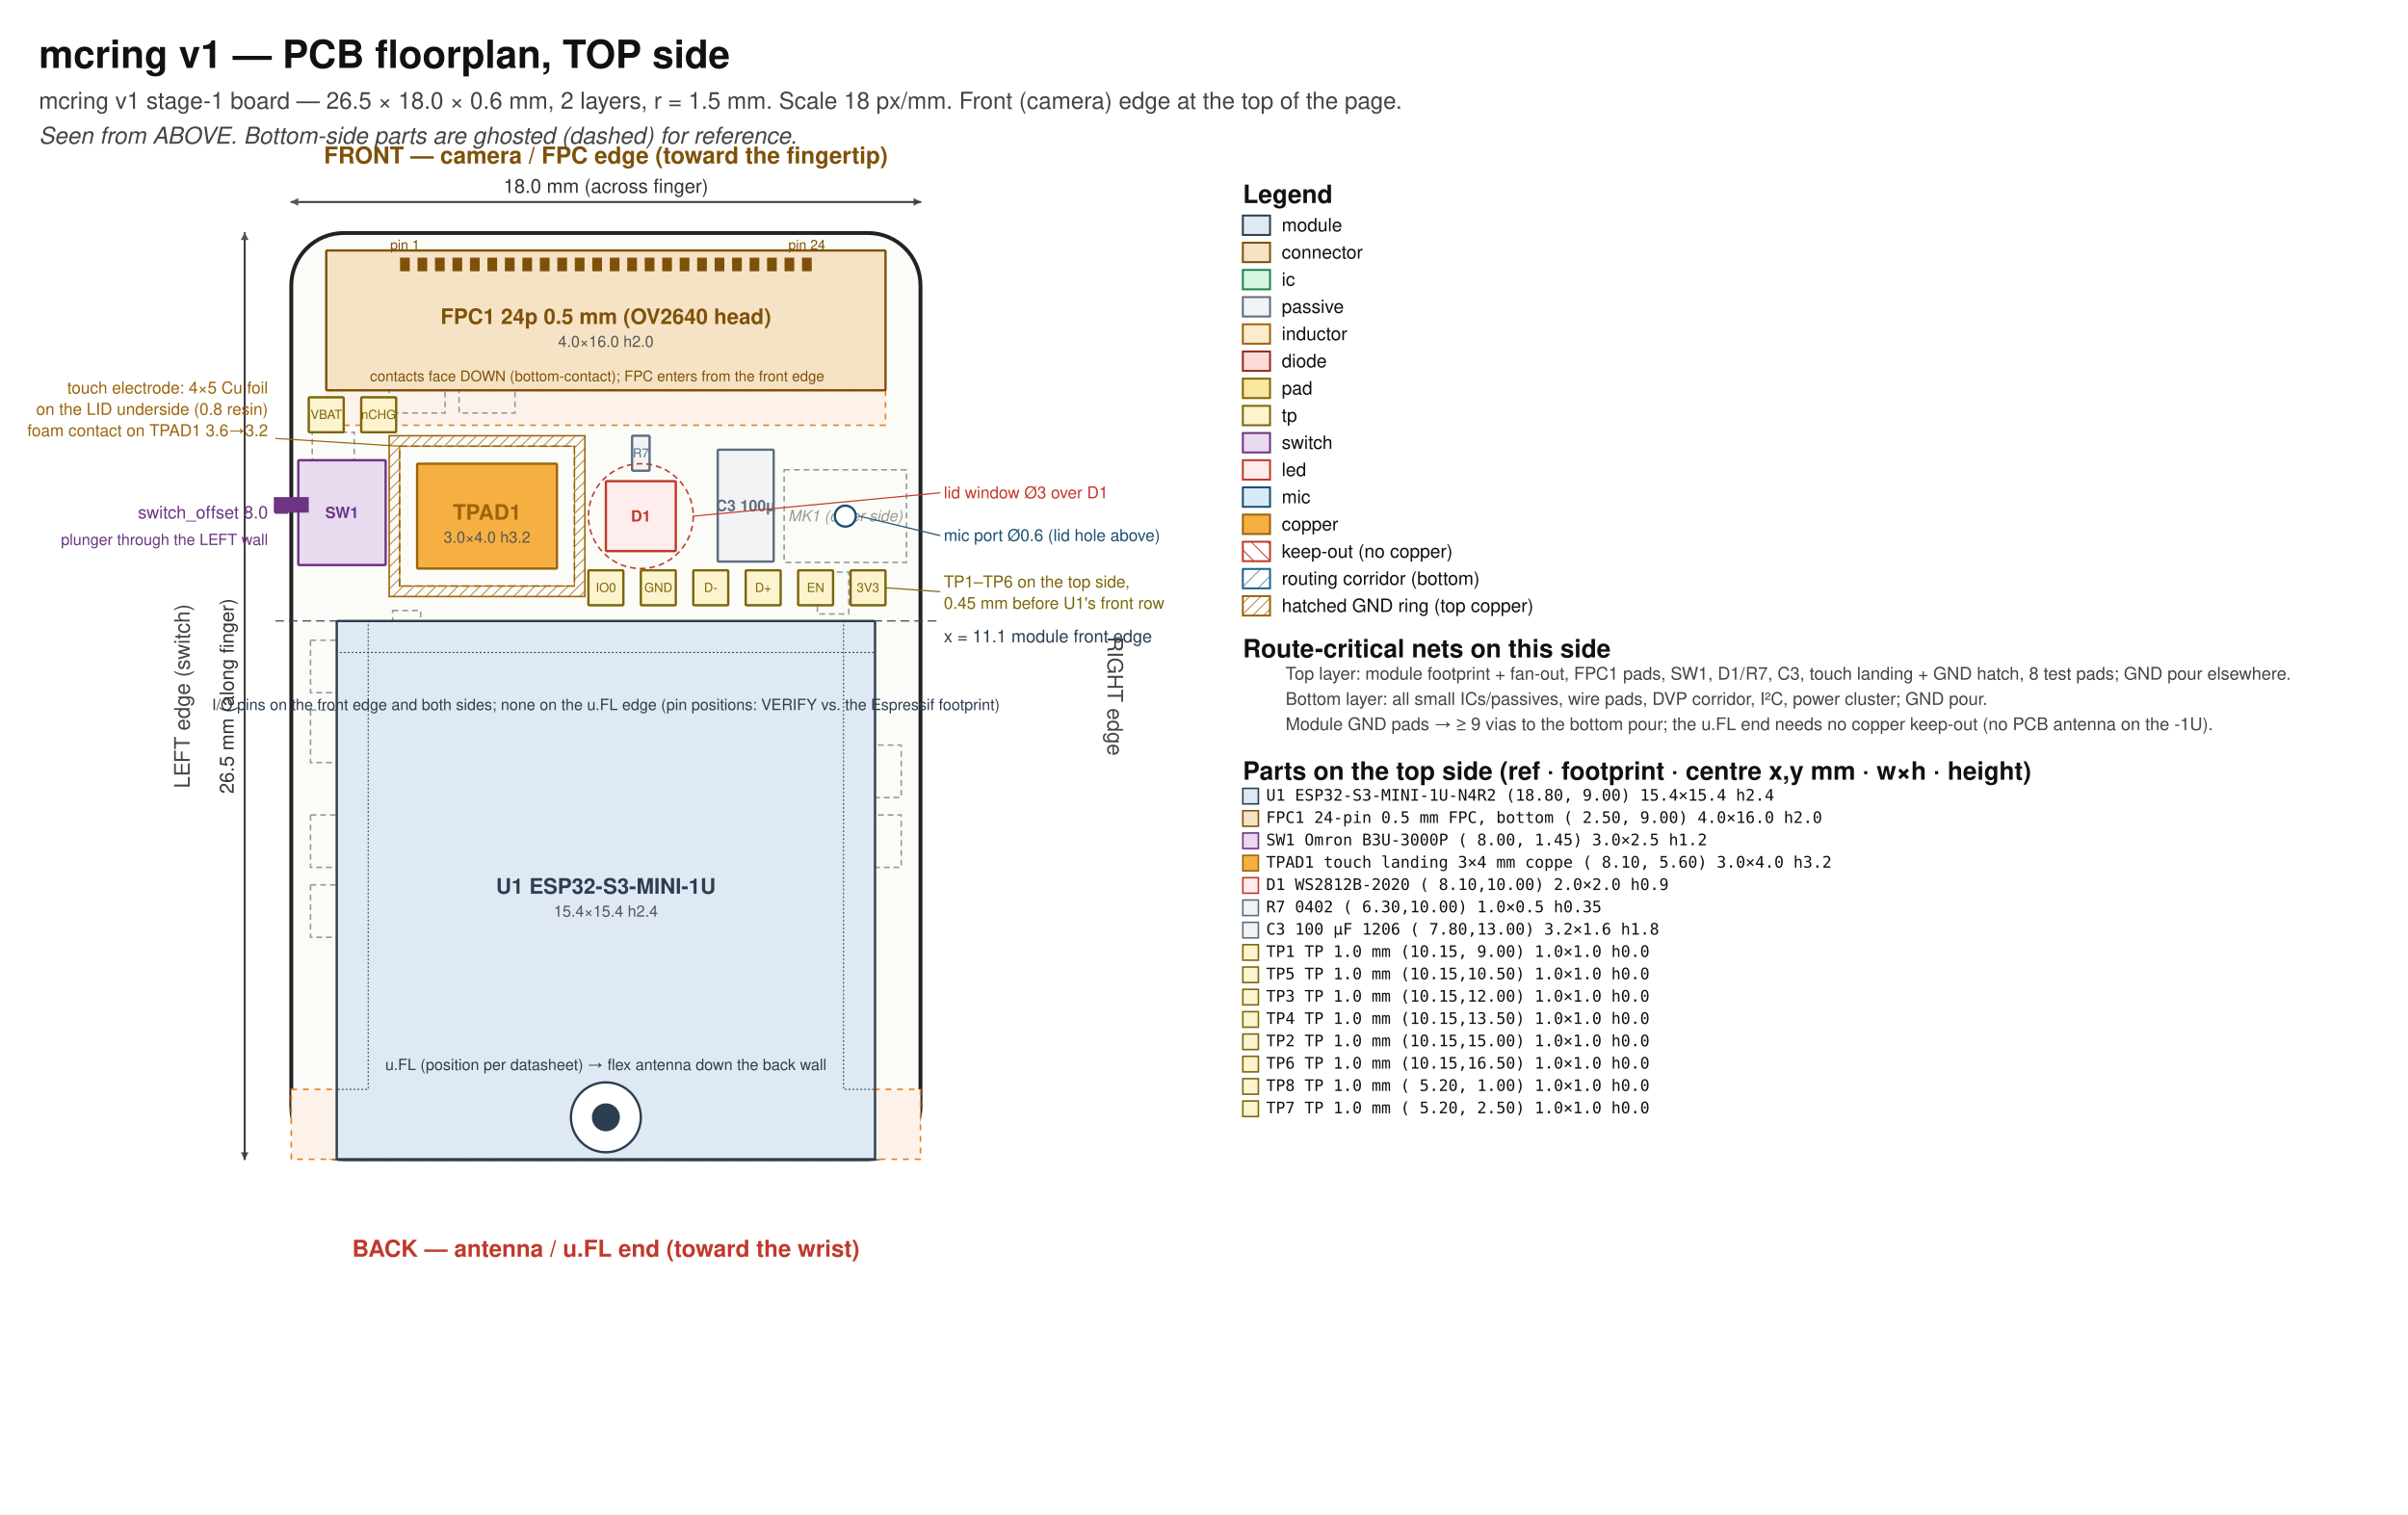
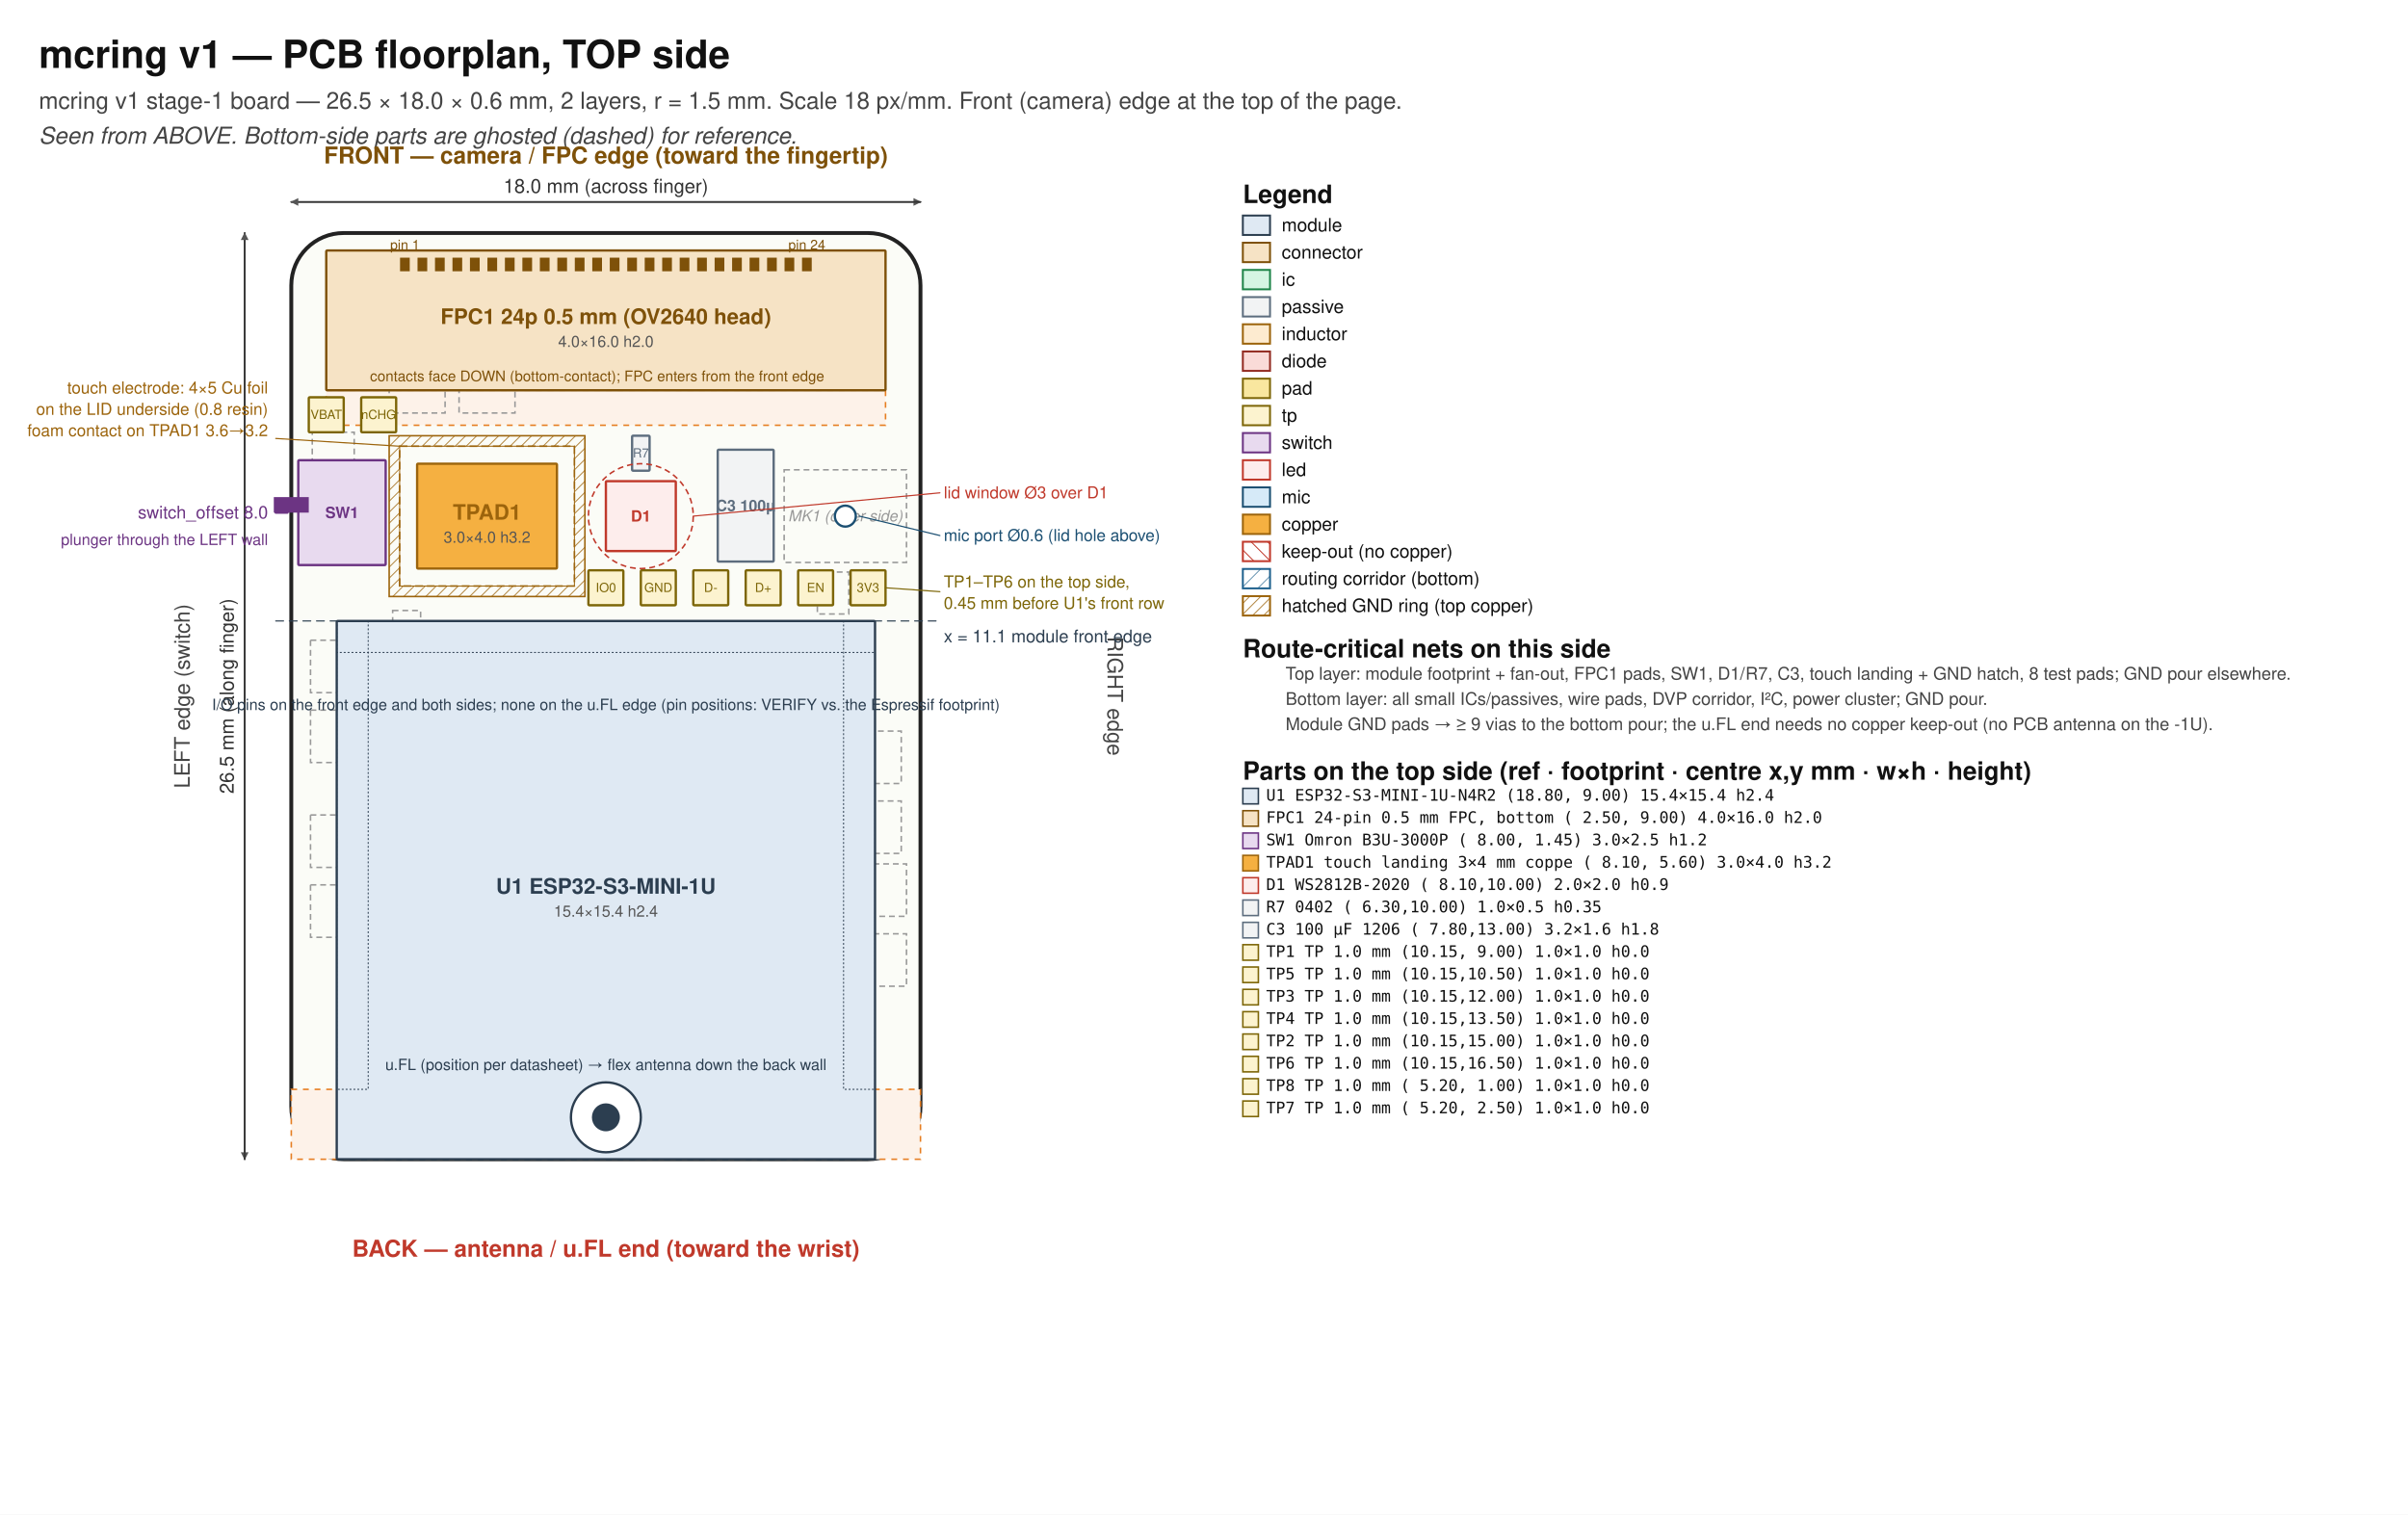
<svg xmlns="http://www.w3.org/2000/svg" width="1240" height="780" viewBox="0 0 1240 780">
  <defs>
    <marker id="dim" viewBox="0 0 10 10" refX="9" refY="5" markerWidth="5" markerHeight="5" orient="auto-start-reverse">
      <path d="M 0 0 L 10 5 L 0 10 z" fill="#555" />
    </marker>
    <marker id="net" viewBox="0 0 10 10" refX="9" refY="5" markerWidth="6" markerHeight="6" orient="auto-start-reverse">
      <path d="M 0 0 L 10 5 L 0 10 z" fill="#333" />
    </marker>
    <pattern id="gndhatch" patternUnits="userSpaceOnUse" width="4" height="4" patternTransform="rotate(45)">
      <line x1="0" y1="0" x2="0" y2="4" stroke="#9c640c" stroke-width="0.7" />
    </pattern>
    <pattern id="keep" patternUnits="userSpaceOnUse" width="6" height="6" patternTransform="rotate(-45)">
      <line x1="0" y1="0" x2="0" y2="6" stroke="#c0392b" stroke-width="0.9" />
    </pattern>
    <pattern id="corr" patternUnits="userSpaceOnUse" width="6" height="6" patternTransform="rotate(45)">
      <line x1="0" y1="0" x2="0" y2="6" stroke="#1f618d" stroke-width="0.6" />
    </pattern>
  </defs>
  <rect x="0" y="0" width="1240" height="780" fill="#ffffff" />
  <text x="20.00" y="28.00" font-family="Helvetica, Arial, 'DejaVu Sans', sans-serif" font-size="20" fill="#111" text-anchor="start" font-weight="bold" dominant-baseline="middle">mcring v1 — PCB floorplan, TOP side</text>
  <text x="20.00" y="52.00" font-family="Helvetica, Arial, 'DejaVu Sans', sans-serif" font-size="12" fill="#444" text-anchor="start" font-weight="normal" dominant-baseline="middle">mcring v1 stage-1 board — 26.5 × 18.0 × 0.6 mm, 2 layers, r = 1.5 mm.  Scale 18 px/mm.  Front (camera) edge at the top of the page.</text>
  <text x="20.00" y="70.00" font-family="Helvetica, Arial, 'DejaVu Sans', sans-serif" font-size="12" fill="#444" text-anchor="start" font-weight="normal" dominant-baseline="middle" font-style="italic">Seen from ABOVE. Bottom-side parts are ghosted (dashed) for reference.</text>
  <path d="M 177.00 120.00 H 447.00 A 27.0 27.0 0 0 1 474.00 147.00 V 570.00 A 27.0 27.0 0 0 1 447.00 597.00 H 177.00 A 27.0 27.0 0 0 1 150.00 570.00 V 147.00 A 27.0 27.0 0 0 1 177.00 120.00 Z" fill="#fbfcf7" stroke="#222" stroke-width="2" />
  <text x="312.00" y="80.00" font-family="Helvetica, Arial, 'DejaVu Sans', sans-serif" font-size="12" fill="#7e5109" text-anchor="middle" font-weight="bold" dominant-baseline="middle">FRONT — camera / FPC edge (toward the fingertip)</text>
  <text x="312.00" y="643.00" font-family="Helvetica, Arial, 'DejaVu Sans', sans-serif" font-size="12" fill="#c0392b" text-anchor="middle" font-weight="bold" dominant-baseline="middle">BACK — antenna / u.FL end (toward the wrist)</text>
  <text x="94.00" y="358.50" font-family="Helvetica, Arial, 'DejaVu Sans', sans-serif" font-size="11" fill="#444" text-anchor="middle" font-weight="normal" dominant-baseline="middle" transform="rotate(-90.0 94.00 358.50)">LEFT edge (switch)</text>
  <text x="574.00" y="358.50" font-family="Helvetica, Arial, 'DejaVu Sans', sans-serif" font-size="11" fill="#444" text-anchor="middle" font-weight="normal" dominant-baseline="middle" transform="rotate(90.0 574.00 358.50)">RIGHT edge</text>
  <line x1="150.00" y1="104.00" x2="474.00" y2="104.00" stroke="#333" stroke-width="0.8" stroke-linecap="round" marker-end="url(#dim)" />
  <line x1="474.00" y1="104.00" x2="150.00" y2="104.00" stroke="#333" stroke-width="0.8" stroke-linecap="round" marker-end="url(#dim)" />
  <text x="312.00" y="96.00" font-family="Helvetica, Arial, 'DejaVu Sans', sans-serif" font-size="10" fill="#333" text-anchor="middle" font-weight="normal" dominant-baseline="middle">18.0 mm (across finger)</text>
  <line x1="126.00" y1="120.00" x2="126.00" y2="597.00" stroke="#333" stroke-width="0.8" stroke-linecap="round" marker-end="url(#dim)" />
  <line x1="126.00" y1="597.00" x2="126.00" y2="120.00" stroke="#333" stroke-width="0.8" stroke-linecap="round" marker-end="url(#dim)" />
  <text x="117.00" y="358.50" font-family="Helvetica, Arial, 'DejaVu Sans', sans-serif" font-size="10" fill="#333" text-anchor="middle" font-weight="normal" dominant-baseline="middle" transform="rotate(-90.0 117.00 358.50)">26.5 mm (along finger)</text>
  <line x1="142.00" y1="319.80" x2="482.00" y2="319.80" stroke="#2c3e50" stroke-width="0.6" stroke-linecap="round" stroke-dasharray="4 3" />
  <text x="486.00" y="327.80" font-family="Helvetica, Arial, 'DejaVu Sans', sans-serif" font-size="9" fill="#2c3e50" text-anchor="start" font-weight="normal" dominant-baseline="middle">x = 11.1 module front edge</text>
  <line x1="142.00" y1="264.00" x2="148.00" y2="264.00" stroke="#6c3483" stroke-width="1.2" stroke-linecap="round" />
  <text x="138.00" y="264.00" font-family="Helvetica, Arial, 'DejaVu Sans', sans-serif" font-size="9" fill="#6c3483" text-anchor="end" font-weight="normal" dominant-baseline="middle">switch_offset 8.0</text>
  <rect x="150.00" y="561.00" width="324.00" height="36.00" rx="0.00" fill="#fdf2e9" stroke="#e67e22" stroke-width="0.8" stroke-dasharray="3 3" />
  <rect x="168.00" y="201.00" width="288.00" height="18.00" rx="0.00" fill="#fdf2e9" stroke="#e67e22" stroke-width="0.8" stroke-dasharray="3 3" />
  <rect x="200.40" y="224.40" width="100.80" height="82.80" rx="0.00" fill="url(#gndhatch)" stroke="#9c640c" stroke-width="0.8" />
  <rect x="205.80" y="229.80" width="90.00" height="72.00" rx="0.00" fill="#fbfcf7" stroke="#9c640c" stroke-width="0.5" />
  <rect x="200.40" y="160.50" width="28.80" height="52.20" rx="0.00" fill="none" stroke="#999" stroke-width="0.8" stroke-dasharray="3 2" />
  <rect x="236.40" y="160.50" width="28.80" height="52.20" rx="0.00" fill="none" stroke="#999" stroke-width="0.8" stroke-dasharray="3 2" />
  <rect x="275.10" y="166.80" width="16.20" height="21.60" rx="0.00" fill="none" stroke="#999" stroke-width="0.8" stroke-dasharray="3 2" />
  <rect x="160.80" y="222.60" width="21.60" height="21.60" rx="0.00" fill="none" stroke="#999" stroke-width="0.8" stroke-dasharray="3 2" />
  <rect x="160.80" y="258.60" width="21.60" height="21.60" rx="0.00" fill="none" stroke="#999" stroke-width="0.8" stroke-dasharray="3 2" />
  <rect x="403.80" y="241.95" width="63.00" height="47.70" rx="0.00" fill="none" stroke="#999" stroke-width="0.8" stroke-dasharray="3 2" />
  <text x="435.30" y="265.80" font-family="Helvetica, Arial, 'DejaVu Sans', sans-serif" font-size="8" fill="#999" text-anchor="middle" font-weight="normal" dominant-baseline="middle" font-style="italic">MK1 (other side)</text>
  <rect x="420.90" y="294.60" width="16.20" height="21.60" rx="0.00" fill="none" stroke="#999" stroke-width="0.8" stroke-dasharray="3 2" />
  <rect x="159.90" y="329.70" width="27.00" height="27.00" rx="0.00" fill="none" stroke="#999" stroke-width="0.8" stroke-dasharray="3 2" />
  <rect x="159.90" y="365.70" width="27.00" height="27.00" rx="0.00" fill="none" stroke="#999" stroke-width="0.8" stroke-dasharray="3 2" />
  <rect x="159.90" y="419.70" width="27.00" height="27.00" rx="0.00" fill="none" stroke="#999" stroke-width="0.8" stroke-dasharray="3 2" />
  <rect x="159.90" y="455.70" width="27.00" height="27.00" rx="0.00" fill="none" stroke="#999" stroke-width="0.8" stroke-dasharray="3 2" />
  <rect x="202.20" y="314.40" width="14.40" height="28.80" rx="0.00" fill="none" stroke="#999" stroke-width="0.8" stroke-dasharray="3 2" />
  <rect x="195.00" y="348.60" width="28.80" height="36.00" rx="0.00" fill="none" stroke="#999" stroke-width="0.8" stroke-dasharray="3 2" />
  <rect x="202.20" y="390.00" width="14.40" height="28.80" rx="0.00" fill="none" stroke="#999" stroke-width="0.8" stroke-dasharray="3 2" />
-   <rect x="195.00" y="440.40" width="14.40" height="21.60" rx="0.00" fill="none" stroke="#999" stroke-width="0.8" stroke-dasharray="3 2" />
-   <rect x="216.60" y="440.40" width="14.40" height="21.60" rx="0.00" fill="none" stroke="#999" stroke-width="0.8" stroke-dasharray="3 2" />
+   <rect x="195.00" y="435.00" width="14.40" height="21.60" rx="0.00" fill="none" stroke="#999" stroke-width="0.8" stroke-dasharray="3 2" />
+   <rect x="216.60" y="435.00" width="14.40" height="21.60" rx="0.00" fill="none" stroke="#999" stroke-width="0.8" stroke-dasharray="3 2" />
  <rect x="236.40" y="327.90" width="28.80" height="37.80" rx="0.00" fill="none" stroke="#999" stroke-width="0.8" stroke-dasharray="3 2" />
  <rect x="237.30" y="404.40" width="16.20" height="28.80" rx="0.00" fill="none" stroke="#999" stroke-width="0.8" stroke-dasharray="3 2" />
+   <rect x="200.40" y="476.40" width="54.00" height="54.00" rx="0.00" fill="none" stroke="#999" stroke-width="0.8" stroke-dasharray="3 2" />
+   <text x="227.40" y="503.40" font-family="Helvetica, Arial, 'DejaVu Sans', sans-serif" font-size="8" fill="#999" text-anchor="middle" font-weight="normal" dominant-baseline="middle" font-style="italic">U10 (other side)</text>
+   <rect x="267.90" y="467.40" width="16.20" height="21.60" rx="0.00" fill="none" stroke="#999" stroke-width="0.8" stroke-dasharray="3 2" />
+   <rect x="261.60" y="494.40" width="14.40" height="28.80" rx="0.00" fill="none" stroke="#999" stroke-width="0.8" stroke-dasharray="3 2" />
  <rect x="303.00" y="356.70" width="28.80" height="52.20" rx="0.00" fill="none" stroke="#999" stroke-width="0.8" stroke-dasharray="3 2" />
  <rect x="340.80" y="364.80" width="21.60" height="21.60" rx="0.00" fill="none" stroke="#999" stroke-width="0.8" stroke-dasharray="3 2" />
  <rect x="340.80" y="393.60" width="21.60" height="21.60" rx="0.00" fill="none" stroke="#999" stroke-width="0.8" stroke-dasharray="3 2" />
  <rect x="367.80" y="384.60" width="54.00" height="54.00" rx="0.00" fill="none" stroke="#999" stroke-width="0.8" stroke-dasharray="3 2" />
  <text x="394.80" y="411.60" font-family="Helvetica, Arial, 'DejaVu Sans', sans-serif" font-size="8" fill="#999" text-anchor="middle" font-weight="normal" dominant-baseline="middle" font-style="italic">U5 (other side)</text>
-   <rect x="437.10" y="383.70" width="27.00" height="27.00" rx="0.00" fill="none" stroke="#999" stroke-width="0.8" stroke-dasharray="3 2" />
-   <rect x="437.10" y="419.70" width="27.00" height="27.00" rx="0.00" fill="none" stroke="#999" stroke-width="0.8" stroke-dasharray="3 2" />
+   <rect x="437.10" y="376.50" width="27.00" height="27.00" rx="0.00" fill="none" stroke="#999" stroke-width="0.8" stroke-dasharray="3 2" />
+   <rect x="437.10" y="412.50" width="27.00" height="27.00" rx="0.00" fill="none" stroke="#999" stroke-width="0.8" stroke-dasharray="3 2" />
+   <rect x="439.80" y="444.90" width="27.00" height="27.00" rx="0.00" fill="none" stroke="#999" stroke-width="0.8" stroke-dasharray="3 2" />
+   <rect x="439.80" y="480.90" width="27.00" height="27.00" rx="0.00" fill="none" stroke="#999" stroke-width="0.8" stroke-dasharray="3 2" />
  <rect x="380.40" y="467.40" width="36.00" height="36.00" rx="0.00" fill="none" stroke="#999" stroke-width="0.8" stroke-dasharray="3 2" />
  <rect x="310.20" y="472.80" width="14.40" height="28.80" rx="0.00" fill="none" stroke="#999" stroke-width="0.8" stroke-dasharray="3 2" />
  <rect x="173.40" y="319.80" width="277.20" height="277.20" rx="0.50" fill="#dfe9f3" stroke="#2c3e50" stroke-width="1.2" />
  <text x="312.00" y="456.40" font-family="Helvetica, Arial, 'DejaVu Sans', sans-serif" font-size="11" fill="#2c3e50" text-anchor="middle" font-weight="bold" dominant-baseline="middle">U1  ESP32-S3-MINI-1U</text>
  <text x="312.00" y="469.40" font-family="Helvetica, Arial, 'DejaVu Sans', sans-serif" font-size="8" fill="#555" text-anchor="middle" font-weight="normal" dominant-baseline="middle">15.4×15.4  h2.4</text>
  <rect x="168.00" y="129.00" width="288.00" height="72.00" rx="0.50" fill="#f6e3c5" stroke="#7e5109" stroke-width="1.2" />
  <text x="312.00" y="163.00" font-family="Helvetica, Arial, 'DejaVu Sans', sans-serif" font-size="11" fill="#7e5109" text-anchor="middle" font-weight="bold" dominant-baseline="middle">FPC1  24p 0.5 mm  (OV2640 head)</text>
  <text x="312.00" y="176.00" font-family="Helvetica, Arial, 'DejaVu Sans', sans-serif" font-size="8" fill="#555" text-anchor="middle" font-weight="normal" dominant-baseline="middle">4.0×16.0  h2.0</text>
  <rect x="153.60" y="237.00" width="45.00" height="54.00" rx="0.50" fill="#e8daef" stroke="#6c3483" stroke-width="1.2" />
  <text x="176.10" y="264.00" font-family="Helvetica, Arial, 'DejaVu Sans', sans-serif" font-size="8" fill="#6c3483" text-anchor="middle" font-weight="bold" dominant-baseline="middle">SW1</text>
  <rect x="214.80" y="238.80" width="72.00" height="54.00" rx="0.50" fill="#f5b041" stroke="#9c640c" stroke-width="1.2" />
  <text x="250.80" y="263.80" font-family="Helvetica, Arial, 'DejaVu Sans', sans-serif" font-size="11" fill="#9c640c" text-anchor="middle" font-weight="bold" dominant-baseline="middle">TPAD1</text>
  <text x="250.80" y="276.80" font-family="Helvetica, Arial, 'DejaVu Sans', sans-serif" font-size="8" fill="#555" text-anchor="middle" font-weight="normal" dominant-baseline="middle">3.0×4.0  h3.2</text>
  <rect x="312.00" y="247.80" width="36.00" height="36.00" rx="0.50" fill="#fdedec" stroke="#c0392b" stroke-width="1.2" />
  <text x="330.00" y="265.80" font-family="Helvetica, Arial, 'DejaVu Sans', sans-serif" font-size="8" fill="#c0392b" text-anchor="middle" font-weight="bold" dominant-baseline="middle">D1</text>
  <rect x="325.50" y="224.40" width="9.00" height="18.00" rx="0.50" fill="#f2f3f4" stroke="#5d6d7e" stroke-width="1.2" />
  <text x="330.00" y="233.40" font-family="Helvetica, Arial, 'DejaVu Sans', sans-serif" font-size="6.5" fill="#5d6d7e" text-anchor="middle" font-weight="normal" dominant-baseline="middle">R7</text>
  <rect x="369.60" y="231.60" width="28.80" height="57.60" rx="0.50" fill="#f2f3f4" stroke="#5d6d7e" stroke-width="1.2" />
  <text x="384.00" y="260.40" font-family="Helvetica, Arial, 'DejaVu Sans', sans-serif" font-size="8" fill="#5d6d7e" text-anchor="middle" font-weight="bold" dominant-baseline="middle">C3 100µ</text>
  <rect x="303.00" y="293.70" width="18.00" height="18.00" rx="0.50" fill="#fcf3cf" stroke="#7d6608" stroke-width="1.2" />
  <text x="312.00" y="302.70" font-family="Helvetica, Arial, 'DejaVu Sans', sans-serif" font-size="6.5" fill="#7d6608" text-anchor="middle" font-weight="normal" dominant-baseline="middle">IO0</text>
  <rect x="330.00" y="293.70" width="18.00" height="18.00" rx="0.50" fill="#fcf3cf" stroke="#7d6608" stroke-width="1.2" />
  <text x="339.00" y="302.70" font-family="Helvetica, Arial, 'DejaVu Sans', sans-serif" font-size="6.5" fill="#7d6608" text-anchor="middle" font-weight="normal" dominant-baseline="middle">GND</text>
  <rect x="357.00" y="293.70" width="18.00" height="18.00" rx="0.50" fill="#fcf3cf" stroke="#7d6608" stroke-width="1.2" />
  <text x="366.00" y="302.70" font-family="Helvetica, Arial, 'DejaVu Sans', sans-serif" font-size="6.5" fill="#7d6608" text-anchor="middle" font-weight="normal" dominant-baseline="middle">D-</text>
  <rect x="384.00" y="293.70" width="18.00" height="18.00" rx="0.50" fill="#fcf3cf" stroke="#7d6608" stroke-width="1.2" />
  <text x="393.00" y="302.70" font-family="Helvetica, Arial, 'DejaVu Sans', sans-serif" font-size="6.5" fill="#7d6608" text-anchor="middle" font-weight="normal" dominant-baseline="middle">D+</text>
  <rect x="411.00" y="293.70" width="18.00" height="18.00" rx="0.50" fill="#fcf3cf" stroke="#7d6608" stroke-width="1.2" />
  <text x="420.00" y="302.70" font-family="Helvetica, Arial, 'DejaVu Sans', sans-serif" font-size="6.5" fill="#7d6608" text-anchor="middle" font-weight="normal" dominant-baseline="middle">EN</text>
  <rect x="438.00" y="293.70" width="18.00" height="18.00" rx="0.50" fill="#fcf3cf" stroke="#7d6608" stroke-width="1.2" />
  <text x="447.00" y="302.70" font-family="Helvetica, Arial, 'DejaVu Sans', sans-serif" font-size="6.5" fill="#7d6608" text-anchor="middle" font-weight="normal" dominant-baseline="middle">3V3</text>
  <rect x="159.00" y="204.60" width="18.00" height="18.00" rx="0.50" fill="#fcf3cf" stroke="#7d6608" stroke-width="1.2" />
  <text x="168.00" y="213.60" font-family="Helvetica, Arial, 'DejaVu Sans', sans-serif" font-size="6.5" fill="#7d6608" text-anchor="middle" font-weight="normal" dominant-baseline="middle">VBAT</text>
  <rect x="186.00" y="204.60" width="18.00" height="18.00" rx="0.50" fill="#fcf3cf" stroke="#7d6608" stroke-width="1.2" />
  <text x="195.00" y="213.60" font-family="Helvetica, Arial, 'DejaVu Sans', sans-serif" font-size="6.5" fill="#7d6608" text-anchor="middle" font-weight="normal" dominant-baseline="middle">nCHG</text>
  <circle cx="312.00" cy="575.40" r="18.00" fill="#fff" stroke="#2c3e50" stroke-width="1.2" />
  <circle cx="312.00" cy="575.40" r="7.20" fill="#2c3e50" stroke="none" stroke-width="1.0" />
  <text x="312.00" y="548.40" font-family="Helvetica, Arial, 'DejaVu Sans', sans-serif" font-size="8" fill="#2c3e50" text-anchor="middle" font-weight="normal" dominant-baseline="middle">u.FL (position per datasheet) → flex antenna down the back wall</text>
  <rect x="173.40" y="319.80" width="277.20" height="16.20" rx="0.00" fill="none" stroke="#2c3e50" stroke-width="0.5" stroke-dasharray="1 1" />
  <rect x="173.40" y="319.80" width="16.20" height="241.20" rx="0.00" fill="none" stroke="#2c3e50" stroke-width="0.5" stroke-dasharray="1 1" />
  <rect x="434.40" y="319.80" width="16.20" height="241.20" rx="0.00" fill="none" stroke="#2c3e50" stroke-width="0.5" stroke-dasharray="1 1" />
  <text x="312.00" y="363.00" font-family="Helvetica, Arial, 'DejaVu Sans', sans-serif" font-size="8" fill="#2c3e50" text-anchor="middle" font-weight="normal" dominant-baseline="middle">I/O pins on the front edge and both sides; none on the u.FL edge (pin positions: VERIFY vs. the Espressif footprint)</text>
  <rect x="206.00" y="132.70" width="5.00" height="7.00" rx="0.00" fill="#7e5109" stroke="none" stroke-width="1.0" />
  <rect x="215.00" y="132.70" width="5.00" height="7.00" rx="0.00" fill="#7e5109" stroke="none" stroke-width="1.0" />
  <rect x="224.00" y="132.70" width="5.00" height="7.00" rx="0.00" fill="#7e5109" stroke="none" stroke-width="1.0" />
  <rect x="233.00" y="132.70" width="5.00" height="7.00" rx="0.00" fill="#7e5109" stroke="none" stroke-width="1.0" />
  <rect x="242.00" y="132.70" width="5.00" height="7.00" rx="0.00" fill="#7e5109" stroke="none" stroke-width="1.0" />
  <rect x="251.00" y="132.70" width="5.00" height="7.00" rx="0.00" fill="#7e5109" stroke="none" stroke-width="1.0" />
  <rect x="260.00" y="132.70" width="5.00" height="7.00" rx="0.00" fill="#7e5109" stroke="none" stroke-width="1.0" />
  <rect x="269.00" y="132.70" width="5.00" height="7.00" rx="0.00" fill="#7e5109" stroke="none" stroke-width="1.0" />
  <rect x="278.00" y="132.70" width="5.00" height="7.00" rx="0.00" fill="#7e5109" stroke="none" stroke-width="1.0" />
  <rect x="287.00" y="132.70" width="5.00" height="7.00" rx="0.00" fill="#7e5109" stroke="none" stroke-width="1.0" />
  <rect x="296.00" y="132.70" width="5.00" height="7.00" rx="0.00" fill="#7e5109" stroke="none" stroke-width="1.0" />
  <rect x="305.00" y="132.70" width="5.00" height="7.00" rx="0.00" fill="#7e5109" stroke="none" stroke-width="1.0" />
  <rect x="314.00" y="132.70" width="5.00" height="7.00" rx="0.00" fill="#7e5109" stroke="none" stroke-width="1.0" />
  <rect x="323.00" y="132.70" width="5.00" height="7.00" rx="0.00" fill="#7e5109" stroke="none" stroke-width="1.0" />
  <rect x="332.00" y="132.70" width="5.00" height="7.00" rx="0.00" fill="#7e5109" stroke="none" stroke-width="1.0" />
  <rect x="341.00" y="132.70" width="5.00" height="7.00" rx="0.00" fill="#7e5109" stroke="none" stroke-width="1.0" />
  <rect x="350.00" y="132.70" width="5.00" height="7.00" rx="0.00" fill="#7e5109" stroke="none" stroke-width="1.0" />
  <rect x="359.00" y="132.70" width="5.00" height="7.00" rx="0.00" fill="#7e5109" stroke="none" stroke-width="1.0" />
  <rect x="368.00" y="132.70" width="5.00" height="7.00" rx="0.00" fill="#7e5109" stroke="none" stroke-width="1.0" />
  <rect x="377.00" y="132.70" width="5.00" height="7.00" rx="0.00" fill="#7e5109" stroke="none" stroke-width="1.0" />
  <rect x="386.00" y="132.70" width="5.00" height="7.00" rx="0.00" fill="#7e5109" stroke="none" stroke-width="1.0" />
  <rect x="395.00" y="132.70" width="5.00" height="7.00" rx="0.00" fill="#7e5109" stroke="none" stroke-width="1.0" />
  <rect x="404.00" y="132.70" width="5.00" height="7.00" rx="0.00" fill="#7e5109" stroke="none" stroke-width="1.0" />
  <rect x="413.00" y="132.70" width="5.00" height="7.00" rx="0.00" fill="#7e5109" stroke="none" stroke-width="1.0" />
  <text x="208.50" y="126.20" font-family="Helvetica, Arial, 'DejaVu Sans', sans-serif" font-size="7" fill="#7e5109" text-anchor="middle" font-weight="normal" dominant-baseline="middle">pin 1</text>
  <text x="415.50" y="126.20" font-family="Helvetica, Arial, 'DejaVu Sans', sans-serif" font-size="7" fill="#7e5109" text-anchor="middle" font-weight="normal" dominant-baseline="middle">pin 24</text>
  <text x="307.50" y="193.80" font-family="Helvetica, Arial, 'DejaVu Sans', sans-serif" font-size="7.5" fill="#7e5109" text-anchor="middle" font-weight="normal" dominant-baseline="middle">contacts face DOWN (bottom-contact); FPC enters from the front edge</text>
  <circle cx="330.00" cy="265.80" r="27.00" fill="none" stroke="#c0392b" stroke-width="0.8" stroke-dasharray="3 2" />
  <line x1="357.00" y1="265.80" x2="484.00" y2="253.80" stroke="#c0392b" stroke-width="0.6" stroke-linecap="round" />
  <text x="486.00" y="253.80" font-family="Helvetica, Arial, 'DejaVu Sans', sans-serif" font-size="8.5" fill="#c0392b" text-anchor="start" font-weight="normal" dominant-baseline="middle">lid window Ø3 over D1</text>
  <polygon points="141.00,264.00 159.00,264.00 159.00,256.00 141.00,256.00" fill="#6c3483" stroke="none" stroke-width="1.0" />
  <text x="138.00" y="278.00" font-family="Helvetica, Arial, 'DejaVu Sans', sans-serif" font-size="8" fill="#6c3483" text-anchor="end" font-weight="normal" dominant-baseline="middle">plunger through the LEFT wall</text>
  <rect x="205.80" y="229.80" width="90.00" height="72.00" rx="0.00" fill="none" stroke="#9c640c" stroke-width="0.8" stroke-dasharray="4 2" />
  <line x1="205.80" y1="229.80" x2="142.00" y2="225.80" stroke="#9c640c" stroke-width="0.6" stroke-linecap="round" />
  <text x="138.00" y="199.80" font-family="Helvetica, Arial, 'DejaVu Sans', sans-serif" font-size="8.5" fill="#9c640c" text-anchor="end" font-weight="normal" dominant-baseline="middle">touch electrode: 4×5 Cu foil</text>
  <text x="138.00" y="210.80" font-family="Helvetica, Arial, 'DejaVu Sans', sans-serif" font-size="8.5" fill="#9c640c" text-anchor="end" font-weight="normal" dominant-baseline="middle">on the LID underside (0.8 resin)</text>
  <text x="138.00" y="221.80" font-family="Helvetica, Arial, 'DejaVu Sans', sans-serif" font-size="8.5" fill="#9c640c" text-anchor="end" font-weight="normal" dominant-baseline="middle">foam contact on TPAD1 3.6→3.2</text>
  <line x1="456.00" y1="302.70" x2="484.00" y2="304.70" stroke="#7d6608" stroke-width="0.6" stroke-linecap="round" />
  <text x="486.00" y="299.70" font-family="Helvetica, Arial, 'DejaVu Sans', sans-serif" font-size="8.5" fill="#7d6608" text-anchor="start" font-weight="normal" dominant-baseline="middle">TP1–TP6 on the top side,</text>
  <text x="486.00" y="310.70" font-family="Helvetica, Arial, 'DejaVu Sans', sans-serif" font-size="8.5" fill="#7d6608" text-anchor="start" font-weight="normal" dominant-baseline="middle">0.45 mm before U1's front row</text>
  <circle cx="435.30" cy="265.80" r="5.40" fill="#fff" stroke="#1b4f72" stroke-width="1.2" />
  <line x1="442.50" y1="265.80" x2="484.00" y2="275.80" stroke="#1b4f72" stroke-width="0.6" stroke-linecap="round" />
  <text x="486.00" y="275.80" font-family="Helvetica, Arial, 'DejaVu Sans', sans-serif" font-size="8.5" fill="#1b4f72" text-anchor="start" font-weight="normal" dominant-baseline="middle">mic port Ø0.6 (lid hole above)</text>
  <text x="640.00" y="100.00" font-family="Helvetica, Arial, 'DejaVu Sans', sans-serif" font-size="13" fill="#111" text-anchor="start" font-weight="bold" dominant-baseline="middle">Legend</text>
  <rect x="640.00" y="111.00" width="14.00" height="10.00" rx="0.00" fill="#dfe9f3" stroke="#2c3e50" stroke-width="1" />
  <text x="660.00" y="116.00" font-family="Helvetica, Arial, 'DejaVu Sans', sans-serif" font-size="9.5" fill="#111" text-anchor="start" font-weight="normal" dominant-baseline="middle">module</text>
  <rect x="640.00" y="125.00" width="14.00" height="10.00" rx="0.00" fill="#f6e3c5" stroke="#7e5109" stroke-width="1" />
  <text x="660.00" y="130.00" font-family="Helvetica, Arial, 'DejaVu Sans', sans-serif" font-size="9.5" fill="#111" text-anchor="start" font-weight="normal" dominant-baseline="middle">connector</text>
  <rect x="640.00" y="139.00" width="14.00" height="10.00" rx="0.00" fill="#d5f5e3" stroke="#1e8449" stroke-width="1" />
  <text x="660.00" y="144.00" font-family="Helvetica, Arial, 'DejaVu Sans', sans-serif" font-size="9.5" fill="#111" text-anchor="start" font-weight="normal" dominant-baseline="middle">ic</text>
  <rect x="640.00" y="153.00" width="14.00" height="10.00" rx="0.00" fill="#f2f3f4" stroke="#5d6d7e" stroke-width="1" />
  <text x="660.00" y="158.00" font-family="Helvetica, Arial, 'DejaVu Sans', sans-serif" font-size="9.5" fill="#111" text-anchor="start" font-weight="normal" dominant-baseline="middle">passive</text>
  <rect x="640.00" y="167.00" width="14.00" height="10.00" rx="0.00" fill="#fdebd0" stroke="#9c640c" stroke-width="1" />
  <text x="660.00" y="172.00" font-family="Helvetica, Arial, 'DejaVu Sans', sans-serif" font-size="9.5" fill="#111" text-anchor="start" font-weight="normal" dominant-baseline="middle">inductor</text>
  <rect x="640.00" y="181.00" width="14.00" height="10.00" rx="0.00" fill="#fadbd8" stroke="#922b21" stroke-width="1" />
  <text x="660.00" y="186.00" font-family="Helvetica, Arial, 'DejaVu Sans', sans-serif" font-size="9.5" fill="#111" text-anchor="start" font-weight="normal" dominant-baseline="middle">diode</text>
  <rect x="640.00" y="195.00" width="14.00" height="10.00" rx="0.00" fill="#f9e79f" stroke="#7d6608" stroke-width="1" />
  <text x="660.00" y="200.00" font-family="Helvetica, Arial, 'DejaVu Sans', sans-serif" font-size="9.5" fill="#111" text-anchor="start" font-weight="normal" dominant-baseline="middle">pad</text>
  <rect x="640.00" y="209.00" width="14.00" height="10.00" rx="0.00" fill="#fcf3cf" stroke="#7d6608" stroke-width="1" />
  <text x="660.00" y="214.00" font-family="Helvetica, Arial, 'DejaVu Sans', sans-serif" font-size="9.5" fill="#111" text-anchor="start" font-weight="normal" dominant-baseline="middle">tp</text>
  <rect x="640.00" y="223.00" width="14.00" height="10.00" rx="0.00" fill="#e8daef" stroke="#6c3483" stroke-width="1" />
  <text x="660.00" y="228.00" font-family="Helvetica, Arial, 'DejaVu Sans', sans-serif" font-size="9.5" fill="#111" text-anchor="start" font-weight="normal" dominant-baseline="middle">switch</text>
  <rect x="640.00" y="237.00" width="14.00" height="10.00" rx="0.00" fill="#fdedec" stroke="#c0392b" stroke-width="1" />
  <text x="660.00" y="242.00" font-family="Helvetica, Arial, 'DejaVu Sans', sans-serif" font-size="9.5" fill="#111" text-anchor="start" font-weight="normal" dominant-baseline="middle">led</text>
  <rect x="640.00" y="251.00" width="14.00" height="10.00" rx="0.00" fill="#d6eaf8" stroke="#1b4f72" stroke-width="1" />
  <text x="660.00" y="256.00" font-family="Helvetica, Arial, 'DejaVu Sans', sans-serif" font-size="9.5" fill="#111" text-anchor="start" font-weight="normal" dominant-baseline="middle">mic</text>
  <rect x="640.00" y="265.00" width="14.00" height="10.00" rx="0.00" fill="#f5b041" stroke="#9c640c" stroke-width="1" />
  <text x="660.00" y="270.00" font-family="Helvetica, Arial, 'DejaVu Sans', sans-serif" font-size="9.5" fill="#111" text-anchor="start" font-weight="normal" dominant-baseline="middle">copper</text>
  <rect x="640.00" y="279.00" width="14.00" height="10.00" rx="0.00" fill="url(#keep)" stroke="#c0392b" stroke-width="1" />
  <text x="660.00" y="284.00" font-family="Helvetica, Arial, 'DejaVu Sans', sans-serif" font-size="9.5" fill="#111" text-anchor="start" font-weight="normal" dominant-baseline="middle">keep-out (no copper)</text>
  <rect x="640.00" y="293.00" width="14.00" height="10.00" rx="0.00" fill="url(#corr)" stroke="#1f618d" stroke-width="1" />
  <text x="660.00" y="298.00" font-family="Helvetica, Arial, 'DejaVu Sans', sans-serif" font-size="9.5" fill="#111" text-anchor="start" font-weight="normal" dominant-baseline="middle">routing corridor (bottom)</text>
  <rect x="640.00" y="307.00" width="14.00" height="10.00" rx="0.00" fill="url(#gndhatch)" stroke="#9c640c" stroke-width="1" />
  <text x="660.00" y="312.00" font-family="Helvetica, Arial, 'DejaVu Sans', sans-serif" font-size="9.5" fill="#111" text-anchor="start" font-weight="normal" dominant-baseline="middle">hatched GND ring (top copper)</text>
  <text x="640.00" y="334.00" font-family="Helvetica, Arial, 'DejaVu Sans', sans-serif" font-size="13" fill="#111" text-anchor="start" font-weight="bold" dominant-baseline="middle">Route-critical nets on this side</text>
  <text x="662.00" y="347.00" font-family="Helvetica, Arial, 'DejaVu Sans', sans-serif" font-size="9" fill="#444" text-anchor="start" font-weight="normal" dominant-baseline="middle">Top layer: module footprint + fan-out, FPC1 pads, SW1, D1/R7, C3, touch landing + GND hatch, 8 test pads; GND pour elsewhere.</text>
  <text x="662.00" y="360.00" font-family="Helvetica, Arial, 'DejaVu Sans', sans-serif" font-size="9" fill="#444" text-anchor="start" font-weight="normal" dominant-baseline="middle">Bottom layer: all small ICs/passives, wire pads, DVP corridor, I²C, power cluster; GND pour.</text>
  <text x="662.00" y="373.00" font-family="Helvetica, Arial, 'DejaVu Sans', sans-serif" font-size="9" fill="#444" text-anchor="start" font-weight="normal" dominant-baseline="middle">Module GND pads → ≥ 9 vias to the bottom pour; the u.FL end needs no copper keep-out (no PCB antenna on the -1U).</text>
  <text x="640.00" y="397.00" font-family="Helvetica, Arial, 'DejaVu Sans', sans-serif" font-size="13" fill="#111" text-anchor="start" font-weight="bold" dominant-baseline="middle">Parts on the top side  (ref · footprint · centre x,y mm · w×h · height)</text>
  <rect x="640.00" y="406.00" width="8.00" height="8.00" rx="0.00" fill="#dfe9f3" stroke="#2c3e50" stroke-width="0.8" />
  <text x="652.00" y="410.00" font-family="Menlo, Consolas, 'DejaVu Sans Mono', monospace" font-size="8.2" fill="#111" text-anchor="start" font-weight="normal" dominant-baseline="middle">U1     ESP32-S3-MINI-1U-N4R2      (18.80, 9.00) 15.4×15.4 h2.4</text>
  <rect x="640.00" y="417.50" width="8.00" height="8.00" rx="0.00" fill="#f6e3c5" stroke="#7e5109" stroke-width="0.8" />
  <text x="652.00" y="421.50" font-family="Menlo, Consolas, 'DejaVu Sans Mono', monospace" font-size="8.2" fill="#111" text-anchor="start" font-weight="normal" dominant-baseline="middle">FPC1   24-pin 0.5 mm FPC, bottom  ( 2.50, 9.00) 4.0×16.0 h2.0</text>
  <rect x="640.00" y="429.00" width="8.00" height="8.00" rx="0.00" fill="#e8daef" stroke="#6c3483" stroke-width="0.8" />
  <text x="652.00" y="433.00" font-family="Menlo, Consolas, 'DejaVu Sans Mono', monospace" font-size="8.2" fill="#111" text-anchor="start" font-weight="normal" dominant-baseline="middle">SW1    Omron B3U-3000P            ( 8.00, 1.45) 3.0×2.5 h1.2</text>
  <rect x="640.00" y="440.50" width="8.00" height="8.00" rx="0.00" fill="#f5b041" stroke="#9c640c" stroke-width="0.8" />
  <text x="652.00" y="444.50" font-family="Menlo, Consolas, 'DejaVu Sans Mono', monospace" font-size="8.2" fill="#111" text-anchor="start" font-weight="normal" dominant-baseline="middle">TPAD1  touch landing 3×4 mm coppe ( 8.10, 5.60) 3.0×4.0 h3.2</text>
  <rect x="640.00" y="452.00" width="8.00" height="8.00" rx="0.00" fill="#fdedec" stroke="#c0392b" stroke-width="0.8" />
  <text x="652.00" y="456.00" font-family="Menlo, Consolas, 'DejaVu Sans Mono', monospace" font-size="8.2" fill="#111" text-anchor="start" font-weight="normal" dominant-baseline="middle">D1     WS2812B-2020               ( 8.10,10.00) 2.0×2.0 h0.9</text>
  <rect x="640.00" y="463.50" width="8.00" height="8.00" rx="0.00" fill="#f2f3f4" stroke="#5d6d7e" stroke-width="0.8" />
  <text x="652.00" y="467.50" font-family="Menlo, Consolas, 'DejaVu Sans Mono', monospace" font-size="8.2" fill="#111" text-anchor="start" font-weight="normal" dominant-baseline="middle">R7     0402                       ( 6.30,10.00) 1.0×0.5 h0.35</text>
  <rect x="640.00" y="475.00" width="8.00" height="8.00" rx="0.00" fill="#f2f3f4" stroke="#5d6d7e" stroke-width="0.8" />
  <text x="652.00" y="479.00" font-family="Menlo, Consolas, 'DejaVu Sans Mono', monospace" font-size="8.2" fill="#111" text-anchor="start" font-weight="normal" dominant-baseline="middle">C3     100 µF 1206                ( 7.80,13.00) 3.2×1.6 h1.8</text>
  <rect x="640.00" y="486.50" width="8.00" height="8.00" rx="0.00" fill="#fcf3cf" stroke="#7d6608" stroke-width="0.8" />
  <text x="652.00" y="490.50" font-family="Menlo, Consolas, 'DejaVu Sans Mono', monospace" font-size="8.2" fill="#111" text-anchor="start" font-weight="normal" dominant-baseline="middle">TP1    TP 1.0 mm                  (10.15, 9.00) 1.0×1.0 h0.0</text>
  <rect x="640.00" y="498.00" width="8.00" height="8.00" rx="0.00" fill="#fcf3cf" stroke="#7d6608" stroke-width="0.8" />
  <text x="652.00" y="502.00" font-family="Menlo, Consolas, 'DejaVu Sans Mono', monospace" font-size="8.2" fill="#111" text-anchor="start" font-weight="normal" dominant-baseline="middle">TP5    TP 1.0 mm                  (10.15,10.50) 1.0×1.0 h0.0</text>
  <rect x="640.00" y="509.50" width="8.00" height="8.00" rx="0.00" fill="#fcf3cf" stroke="#7d6608" stroke-width="0.8" />
  <text x="652.00" y="513.50" font-family="Menlo, Consolas, 'DejaVu Sans Mono', monospace" font-size="8.2" fill="#111" text-anchor="start" font-weight="normal" dominant-baseline="middle">TP3    TP 1.0 mm                  (10.15,12.00) 1.0×1.0 h0.0</text>
  <rect x="640.00" y="521.00" width="8.00" height="8.00" rx="0.00" fill="#fcf3cf" stroke="#7d6608" stroke-width="0.8" />
  <text x="652.00" y="525.00" font-family="Menlo, Consolas, 'DejaVu Sans Mono', monospace" font-size="8.2" fill="#111" text-anchor="start" font-weight="normal" dominant-baseline="middle">TP4    TP 1.0 mm                  (10.15,13.50) 1.0×1.0 h0.0</text>
  <rect x="640.00" y="532.50" width="8.00" height="8.00" rx="0.00" fill="#fcf3cf" stroke="#7d6608" stroke-width="0.8" />
  <text x="652.00" y="536.50" font-family="Menlo, Consolas, 'DejaVu Sans Mono', monospace" font-size="8.2" fill="#111" text-anchor="start" font-weight="normal" dominant-baseline="middle">TP2    TP 1.0 mm                  (10.15,15.00) 1.0×1.0 h0.0</text>
  <rect x="640.00" y="544.00" width="8.00" height="8.00" rx="0.00" fill="#fcf3cf" stroke="#7d6608" stroke-width="0.8" />
  <text x="652.00" y="548.00" font-family="Menlo, Consolas, 'DejaVu Sans Mono', monospace" font-size="8.2" fill="#111" text-anchor="start" font-weight="normal" dominant-baseline="middle">TP6    TP 1.0 mm                  (10.15,16.50) 1.0×1.0 h0.0</text>
  <rect x="640.00" y="555.50" width="8.00" height="8.00" rx="0.00" fill="#fcf3cf" stroke="#7d6608" stroke-width="0.8" />
  <text x="652.00" y="559.50" font-family="Menlo, Consolas, 'DejaVu Sans Mono', monospace" font-size="8.2" fill="#111" text-anchor="start" font-weight="normal" dominant-baseline="middle">TP8    TP 1.0 mm                  ( 5.20, 1.00) 1.0×1.0 h0.0</text>
  <rect x="640.00" y="567.00" width="8.00" height="8.00" rx="0.00" fill="#fcf3cf" stroke="#7d6608" stroke-width="0.8" />
  <text x="652.00" y="571.00" font-family="Menlo, Consolas, 'DejaVu Sans Mono', monospace" font-size="8.2" fill="#111" text-anchor="start" font-weight="normal" dominant-baseline="middle">TP7    TP 1.0 mm                  ( 5.20, 2.50) 1.0×1.0 h0.0</text>
</svg>
